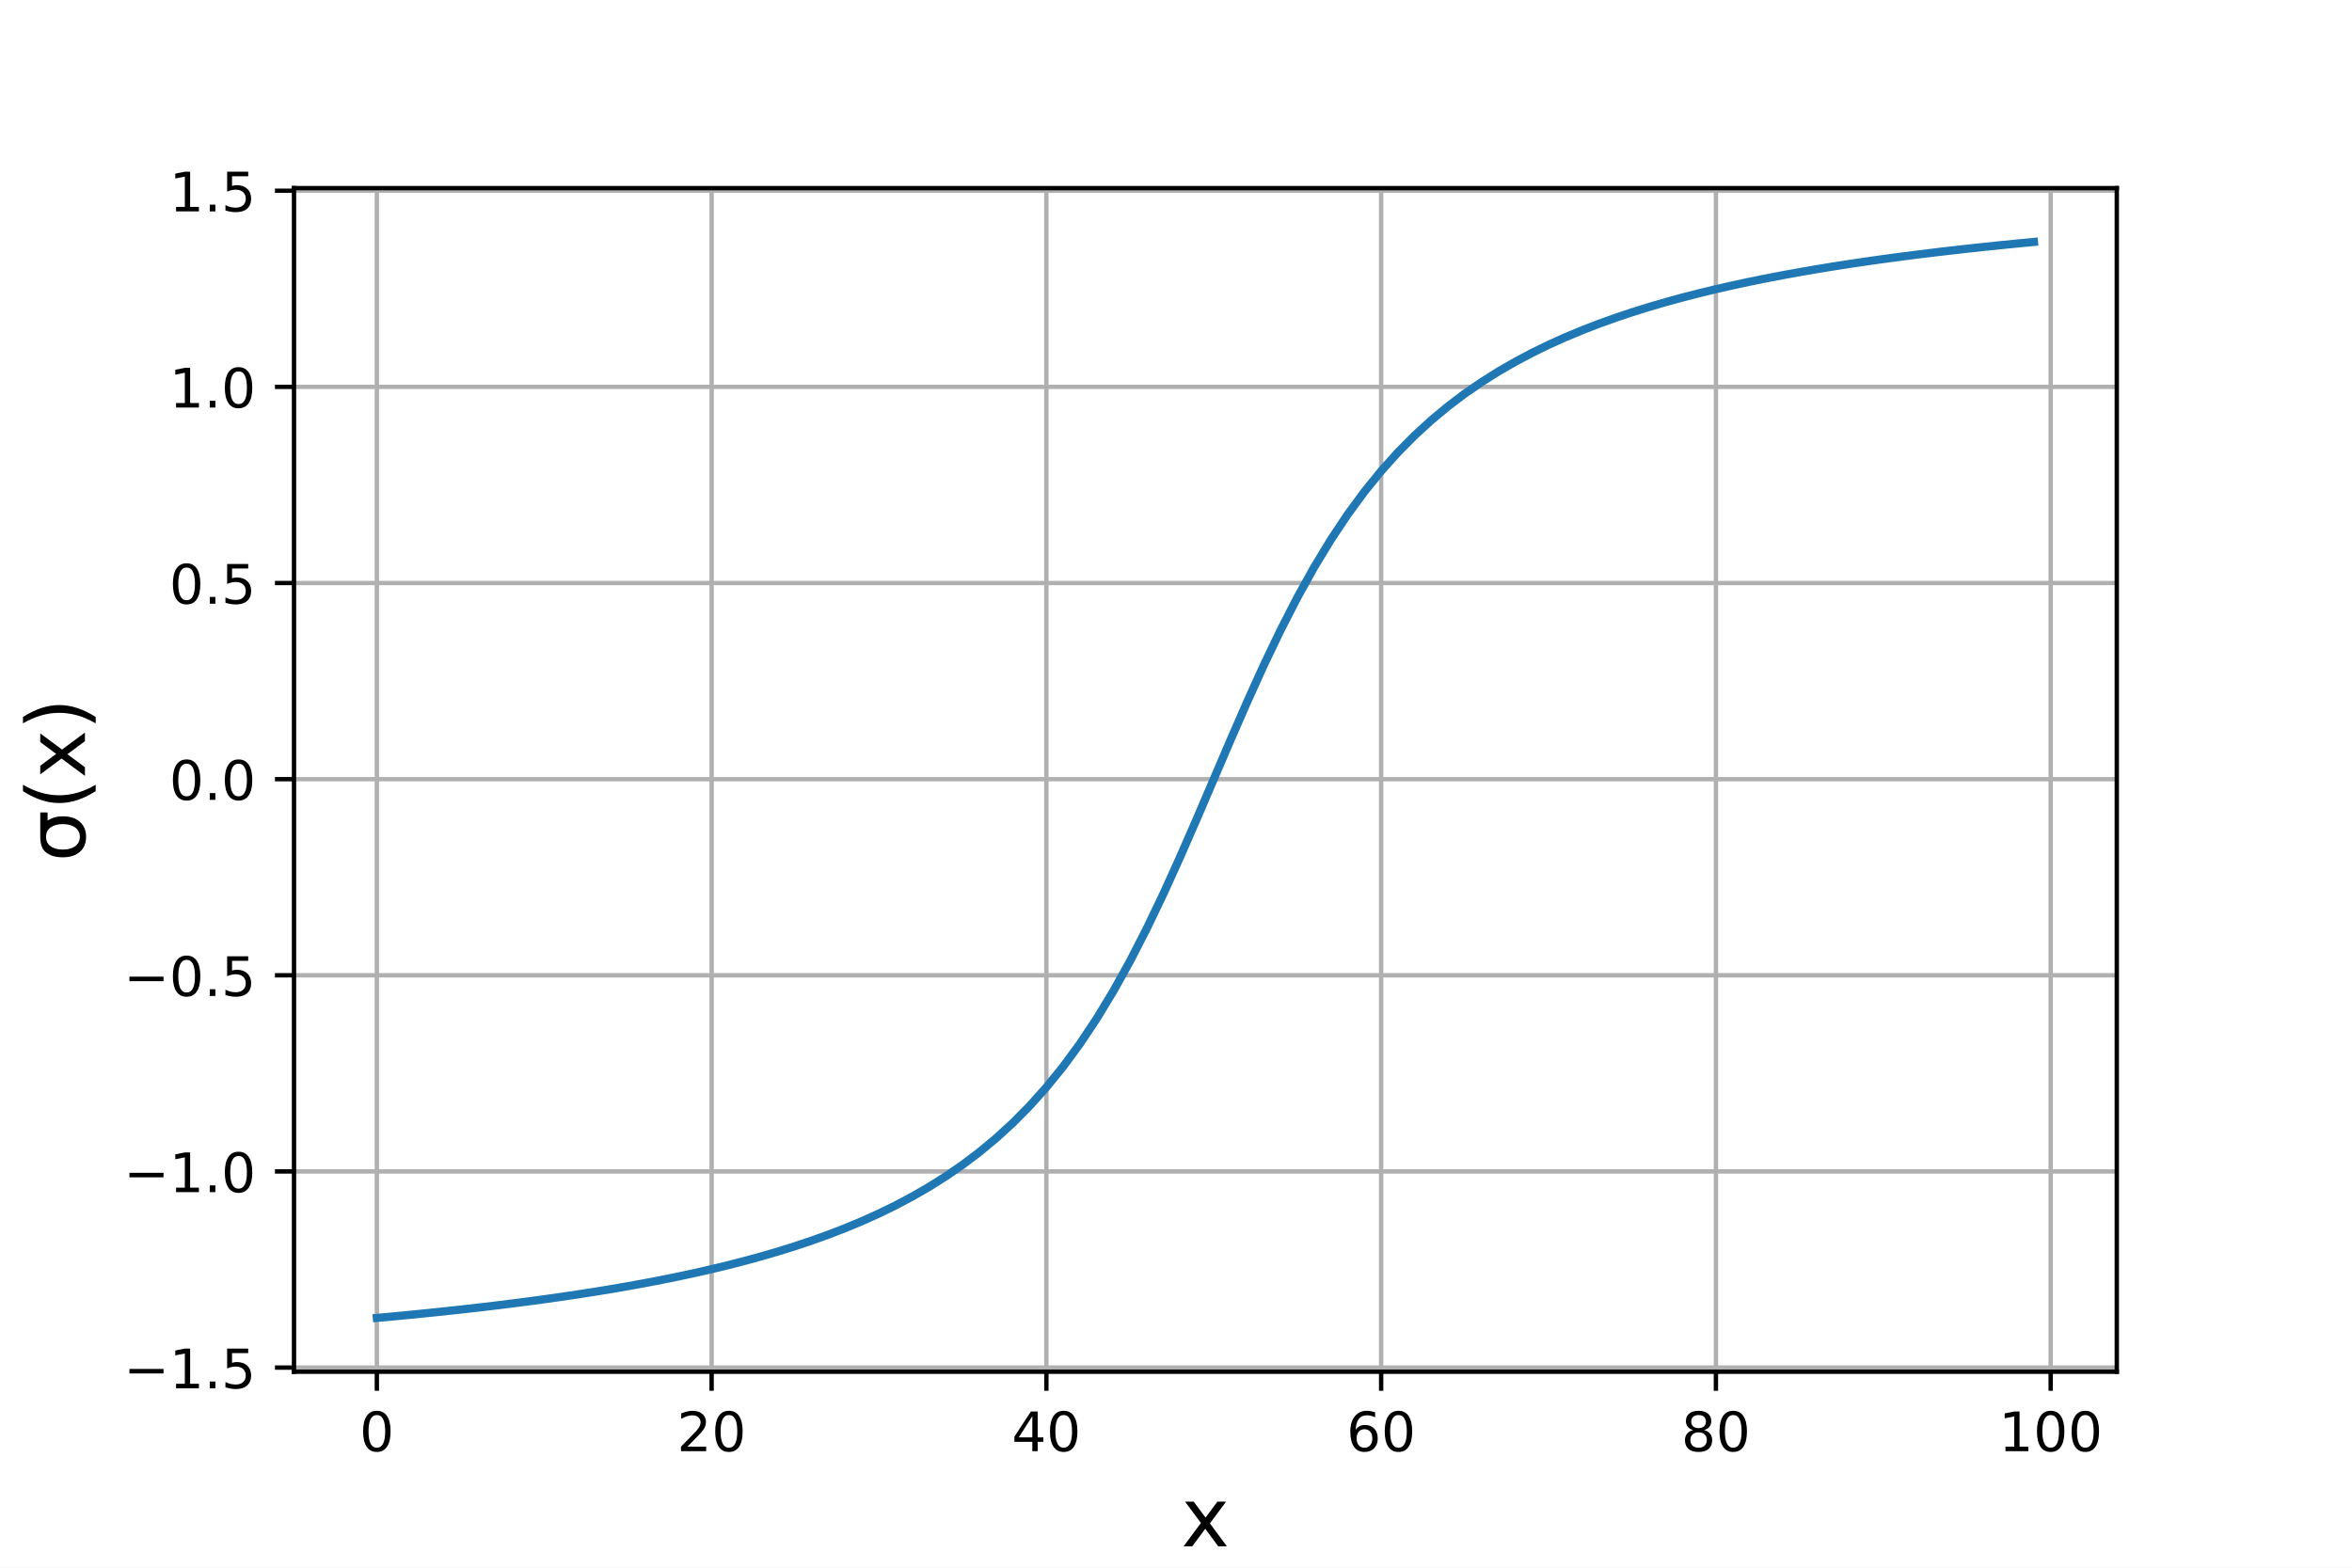
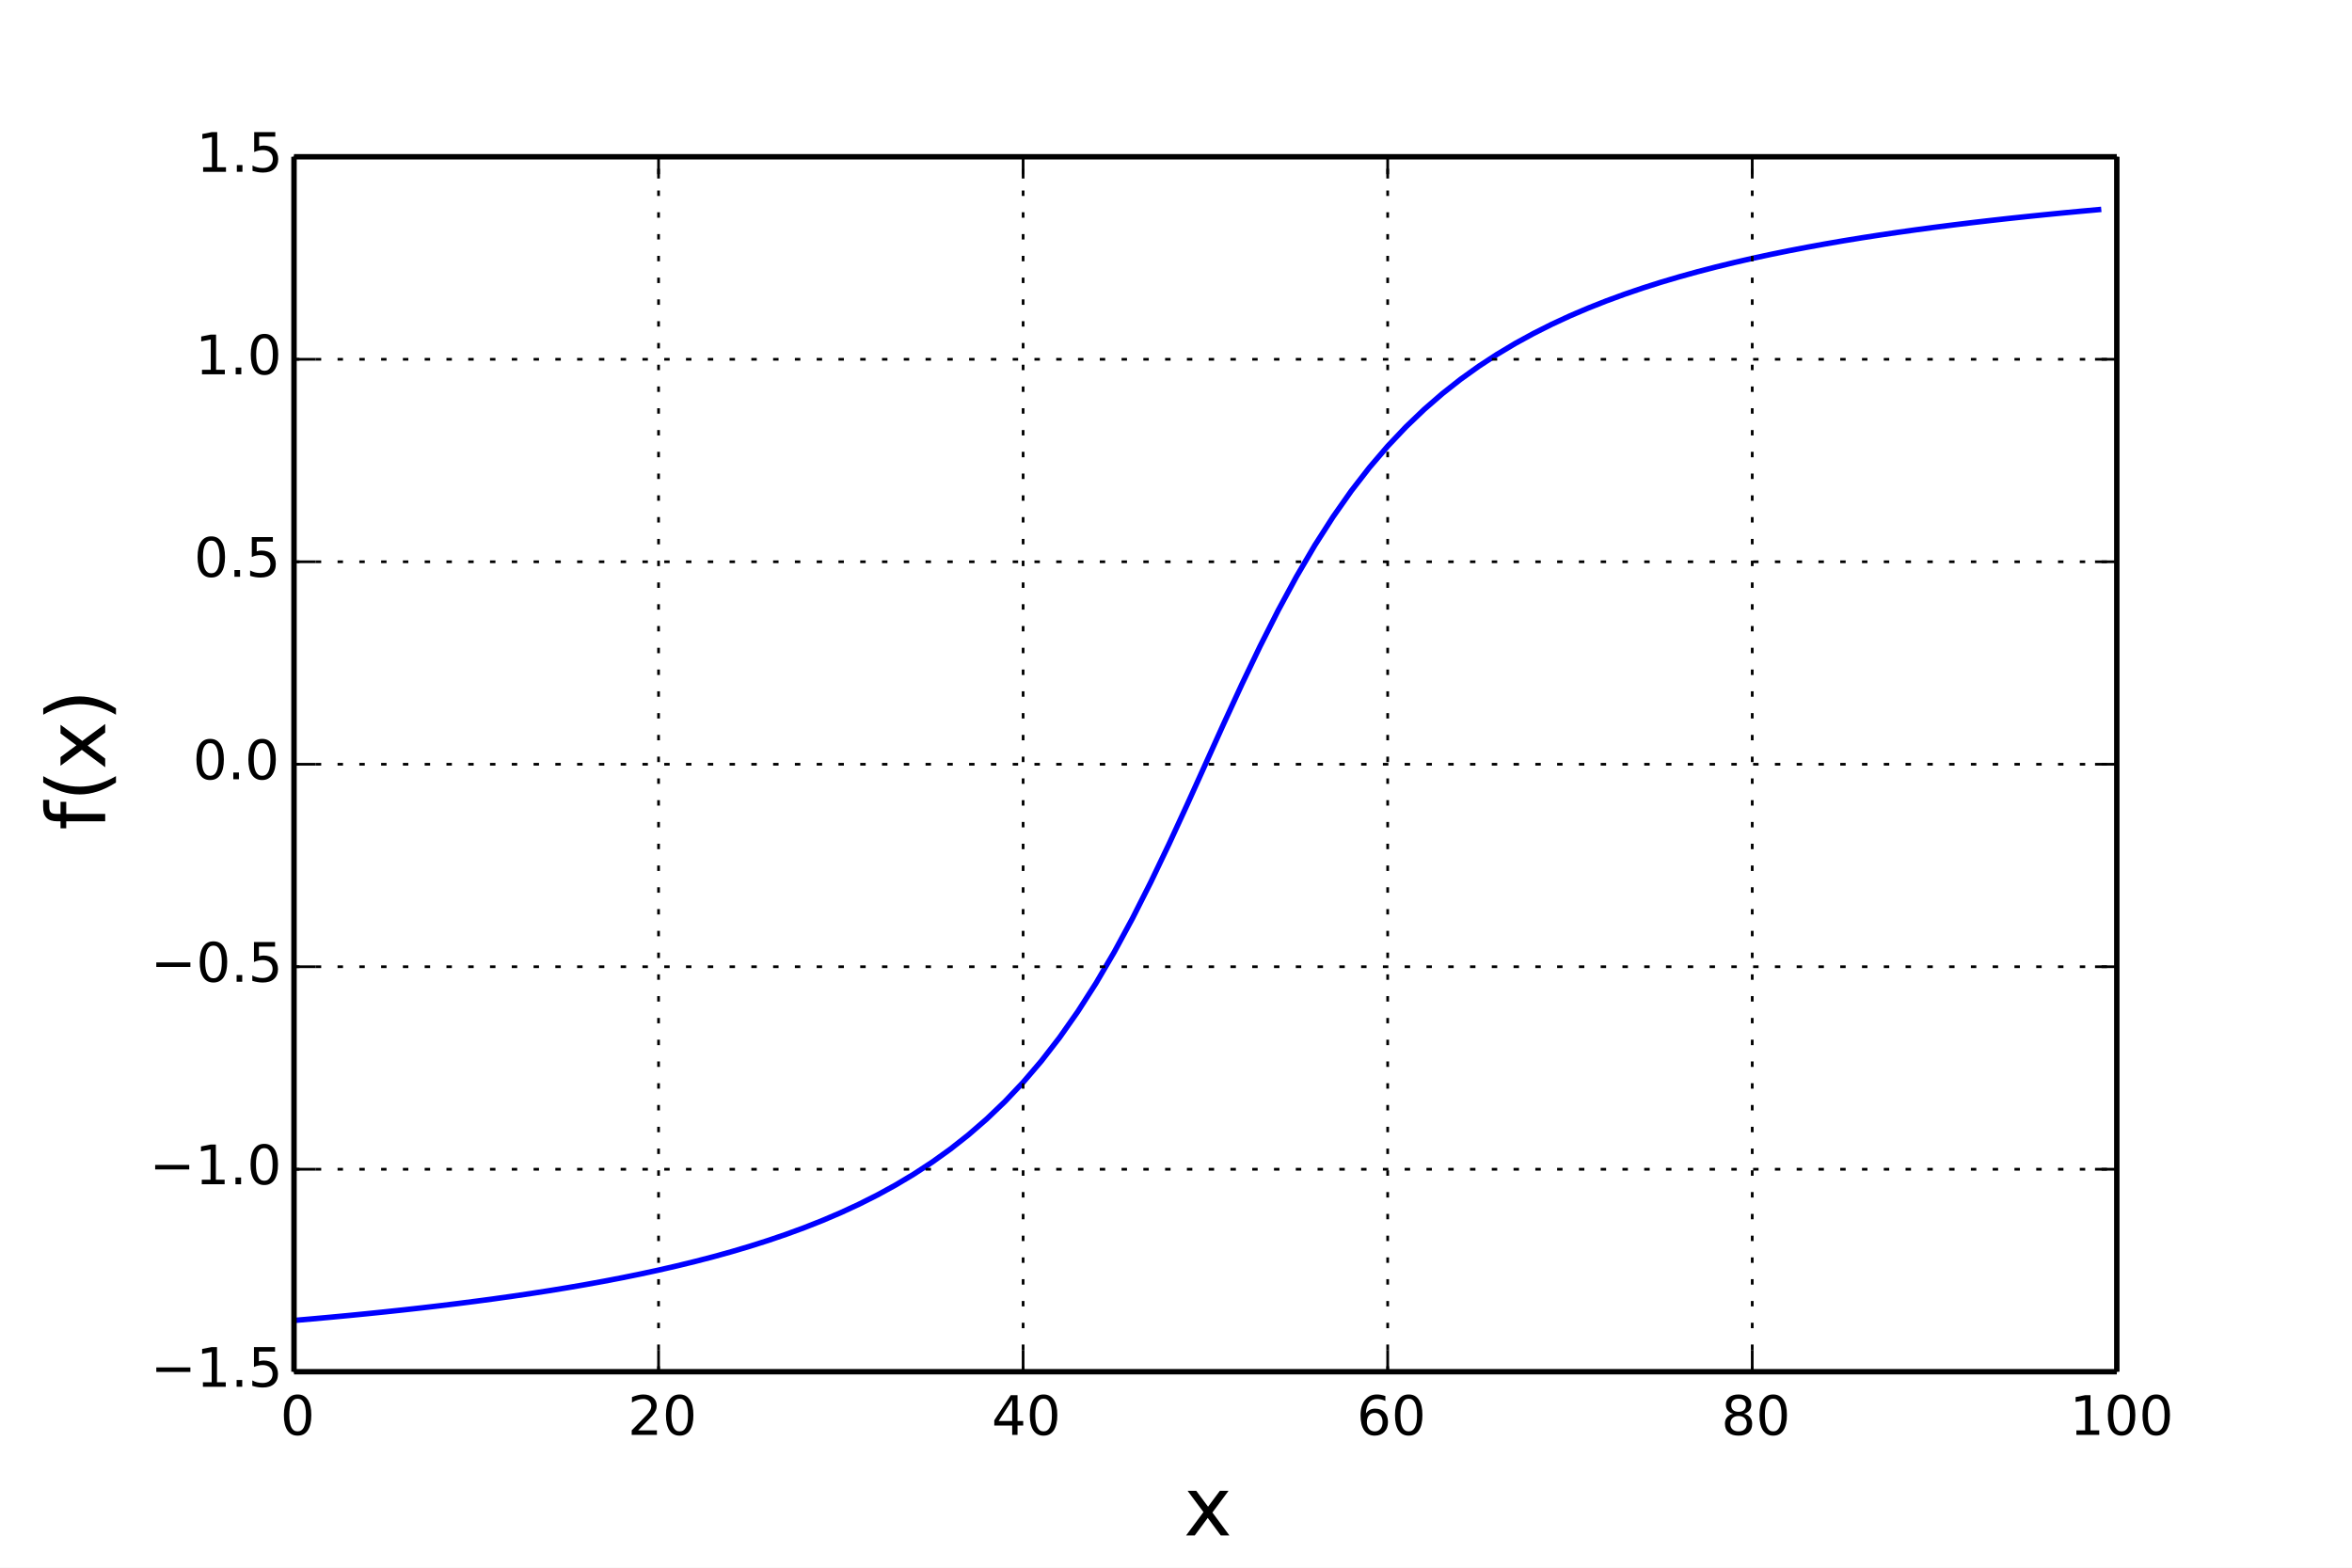
<svg xmlns="http://www.w3.org/2000/svg" xmlns:xlink="http://www.w3.org/1999/xlink" height="288pt" version="1.1" viewBox="0 0 432 288" width="432pt">
  <defs>
    <style type="text/css">
*{stroke-linecap:butt;stroke-linejoin:round;}
  </style>
  </defs>
  <g id="figure_1">
    <g id="patch_1">
-       <path d="M 0 288  L 432 288  L 432 0  L 0 0  z " style="fill:#ffffff;" />
+       <path d=" M0 288 L432 288 L432 0 L0 0 z " style="fill:#ffffff;" />
    </g>
    <g id="axes_1">
      <g id="patch_2">
-         <path d="M 54 252  L 388.8 252  L 388.8 34.56  L 54 34.56  z " style="fill:#ffffff;" />
+         <path d=" M54 252 L388.8 252 L388.8 28.8 L54 28.8 z " style="fill:#ffffff;" />
+       </g>
+       <g id="line2d_1">
+         <path clip-path="url(#p124b8dd147)" d=" M54 242.581 L57.348 242.289 L60.696 241.986 L64.044 241.67 L67.392 241.341 L70.74 240.998 L74.088 240.641 L77.436 240.267 L80.784 239.877 L84.132 239.468 L87.48 239.041 L90.828 238.593 L94.176 238.122 L97.524 237.628 L100.872 237.109 L104.22 236.562 L107.568 235.985 L110.916 235.376 L114.264 234.733 L117.612 234.051 L120.96 233.329 L124.308 232.562 L127.656 231.746 L131.004 230.877 L134.352 229.95 L137.7 228.958 L141.048 227.895 L144.396 226.754 L147.744 225.526 L151.092 224.202 L154.44 222.772 L157.788 221.222 L161.136 219.539 L164.484 217.707 L167.832 215.707 L171.18 213.52 L174.528 211.121 L177.876 208.483 L181.224 205.579 L184.572 202.374 L187.92 198.834 L191.268 194.921 L194.616 190.601 L197.964 185.838 L201.312 180.607 L204.66 174.895 L208.008 168.71 L211.356 162.084 L214.704 155.086 L218.052 147.815 L221.4 140.4 L224.748 132.985 L228.096 125.714 L231.444 118.716 L234.792 112.09 L238.14 105.905 L241.488 100.193 L244.836 94.962 L248.184 90.199 L251.532 85.879 L254.88 81.966 L258.228 78.426 L261.576 75.221 L264.924 72.317 L268.272 69.679 L271.62 67.28 L274.968 65.093 L278.316 63.093 L281.664 61.261 L285.012 59.578 L288.36 58.028 L291.708 56.597 L295.056 55.274 L298.404 54.046 L301.752 52.905 L305.1 51.842 L308.448 50.85 L311.796 49.923 L315.144 49.054 L318.492 48.238 L321.84 47.471 L325.188 46.749 L328.536 46.067 L331.884 45.424 L335.232 44.815 L338.58 44.238 L341.928 43.691 L345.276 43.172 L348.624 42.678 L351.972 42.207 L355.32 41.759 L358.668 41.332 L362.016 40.923 L365.364 40.533 L368.712 40.159 L372.06 39.802 L375.408 39.459 L378.756 39.13 L382.104 38.814 L385.452 38.511" style="fill:none;stroke:#0000ff;stroke-linecap:square;" />
      </g>
      <g id="matplotlib.axis_1">
        <g id="xtick_1">
-           <g id="line2d_1">
-             <path clip-path="url(#p6627bcc92b)" d="M 69.218 252  L 69.218 34.56  " style="fill:none;stroke:#b0b0b0;stroke-linecap:square;stroke-width:0.8;" />
-           </g>
          <g id="line2d_2">
-             <defs>
-               <path d="M 0 0  L 0 3.5  " id="mcdfd4ef6ce" style="stroke:#000000;stroke-width:0.8;" />
-             </defs>
-             <g>
-               <use style="stroke:#000000;stroke-width:0.8;" x="69.218" xlink:href="#mcdfd4ef6ce" y="252" />
+             <path clip-path="url(#p124b8dd147)" d=" M54 252 L54 28.8" style="fill:none;stroke:#000000;stroke-dasharray:1,3;stroke-dashoffset:0.0;stroke-width:0.5;" />
+           </g>
+           <g id="line2d_3">
+             <defs>
+               <path d=" M0 0 L0 -4" id="mc7db9fdffb" style="stroke:#000000;stroke-width:0.5;" />
+             </defs>
+             <g>
+               <use style="stroke:#000000;stroke-width:0.5;" x="54.0" xlink:href="#mc7db9fdffb" y="252.0" />
+             </g>
+           </g>
+           <g id="line2d_4">
+             <defs>
+               <path d=" M0 0 L0 4" id="m5a7d422ac3" style="stroke:#000000;stroke-width:0.5;" />
+             </defs>
+             <g>
+               <use style="stroke:#000000;stroke-width:0.5;" x="54.0" xlink:href="#m5a7d422ac3" y="28.8" />
            </g>
          </g>
          <g id="text_1">
            <defs>
-               <path d="M 31.781 66.406  Q 24.172 66.406 20.328 58.906  Q 16.5 51.422 16.5 36.375  Q 16.5 21.391 20.328 13.891  Q 24.172 6.391 31.781 6.391  Q 39.453 6.391 43.281 13.891  Q 47.125 21.391 47.125 36.375  Q 47.125 51.422 43.281 58.906  Q 39.453 66.406 31.781 66.406  z M 31.781 74.219  Q 44.047 74.219 50.516 64.516  Q 56.984 54.828 56.984 36.375  Q 56.984 17.969 50.516 8.266  Q 44.047 -1.422 31.781 -1.422  Q 19.531 -1.422 13.062 8.266  Q 6.594 17.969 6.594 36.375  Q 6.594 54.828 13.062 64.516  Q 19.531 74.219 31.781 74.219  z " id="DejaVuSans-30" />
-             </defs>
-             <g transform="translate(66.03693 266.5984)scale(0.1 -0.1)">
+               <path d=" M31.781 66.406 Q24.172 66.406 20.328 58.906 Q16.5 51.422 16.5 36.375 Q16.5 21.391 20.328 13.891 Q24.172 6.391 31.781 6.391 Q39.453 6.391 43.281 13.891 Q47.125 21.391 47.125 36.375 Q47.125 51.422 43.281 58.906 Q39.453 66.406 31.781 66.406 M31.781 74.219 Q44.047 74.219 50.516 64.516 Q56.984 54.828 56.984 36.375 Q56.984 17.969 50.516 8.266 Q44.047 -1.422 31.781 -1.422 Q19.531 -1.422 13.062 8.266 Q6.594 17.969 6.594 36.375 Q6.594 54.828 13.062 64.516 Q19.531 74.219 31.781 74.219" id="DejaVuSans-30" />
+             </defs>
+             <g transform="translate(51.48047 263.5984)scale(0.1 -0.1)">
              <use xlink:href="#DejaVuSans-30" />
            </g>
          </g>
        </g>
        <g id="xtick_2">
-           <g id="line2d_3">
-             <path clip-path="url(#p6627bcc92b)" d="M 130.706 252  L 130.706 34.56  " style="fill:none;stroke:#b0b0b0;stroke-linecap:square;stroke-width:0.8;" />
-           </g>
-           <g id="line2d_4">
-             <g>
-               <use style="stroke:#000000;stroke-width:0.8;" x="130.706" xlink:href="#mcdfd4ef6ce" y="252" />
+           <g id="line2d_5">
+             <path clip-path="url(#p124b8dd147)" d=" M120.96 252 L120.96 28.8" style="fill:none;stroke:#000000;stroke-dasharray:1,3;stroke-dashoffset:0.0;stroke-width:0.5;" />
+           </g>
+           <g id="line2d_6">
+             <g>
+               <use style="stroke:#000000;stroke-width:0.5;" x="120.96" xlink:href="#mc7db9fdffb" y="252.0" />
+             </g>
+           </g>
+           <g id="line2d_7">
+             <g>
+               <use style="stroke:#000000;stroke-width:0.5;" x="120.96" xlink:href="#m5a7d422ac3" y="28.8" />
            </g>
          </g>
          <g id="text_2">
            <defs>
-               <path d="M 19.188 8.297  L 53.609 8.297  L 53.609 0  L 7.328 0  L 7.328 8.297  Q 12.938 14.109 22.625 23.891  Q 32.328 33.688 34.812 36.531  Q 39.547 41.844 41.422 45.531  Q 43.312 49.219 43.312 52.781  Q 43.312 58.594 39.234 62.25  Q 35.156 65.922 28.609 65.922  Q 23.969 65.922 18.812 64.312  Q 13.672 62.703 7.812 59.422  L 7.812 69.391  Q 13.766 71.781 18.938 73  Q 24.125 74.219 28.422 74.219  Q 39.75 74.219 46.484 68.547  Q 53.219 62.891 53.219 53.422  Q 53.219 48.922 51.531 44.891  Q 49.859 40.875 45.406 35.406  Q 44.188 33.984 37.641 27.219  Q 31.109 20.453 19.188 8.297  z " id="DejaVuSans-32" />
-             </defs>
-             <g transform="translate(124.3433 266.5984)scale(0.1 -0.1)">
+               <path d=" M19.188 8.297 L53.609 8.297 L53.609 0 L7.328 0 L7.328 8.297 Q12.938 14.109 22.625 23.891 Q32.328 33.688 34.812 36.531 Q39.547 41.844 41.422 45.531 Q43.312 49.219 43.312 52.781 Q43.312 58.594 39.234 62.25 Q35.156 65.922 28.609 65.922 Q23.969 65.922 18.812 64.312 Q13.672 62.703 7.812 59.422 L7.812 69.391 Q13.766 71.781 18.938 73 Q24.125 74.219 28.422 74.219 Q39.75 74.219 46.484 68.547 Q53.219 62.891 53.219 53.422 Q53.219 48.922 51.531 44.891 Q49.859 40.875 45.406 35.406 Q44.188 33.984 37.641 27.219 Q31.109 20.453 19.188 8.297" id="DejaVuSans-32" />
+             </defs>
+             <g transform="translate(115.2959 263.5984)scale(0.1 -0.1)">
              <use xlink:href="#DejaVuSans-32" />
              <use x="63.623" xlink:href="#DejaVuSans-30" />
            </g>
          </g>
        </g>
        <g id="xtick_3">
-           <g id="line2d_5">
-             <path clip-path="url(#p6627bcc92b)" d="M 192.193 252  L 192.193 34.56  " style="fill:none;stroke:#b0b0b0;stroke-linecap:square;stroke-width:0.8;" />
-           </g>
-           <g id="line2d_6">
-             <g>
-               <use style="stroke:#000000;stroke-width:0.8;" x="192.193" xlink:href="#mcdfd4ef6ce" y="252" />
+           <g id="line2d_8">
+             <path clip-path="url(#p124b8dd147)" d=" M187.92 252 L187.92 28.8" style="fill:none;stroke:#000000;stroke-dasharray:1,3;stroke-dashoffset:0.0;stroke-width:0.5;" />
+           </g>
+           <g id="line2d_9">
+             <g>
+               <use style="stroke:#000000;stroke-width:0.5;" x="187.92" xlink:href="#mc7db9fdffb" y="252.0" />
+             </g>
+           </g>
+           <g id="line2d_10">
+             <g>
+               <use style="stroke:#000000;stroke-width:0.5;" x="187.92" xlink:href="#m5a7d422ac3" y="28.8" />
            </g>
          </g>
          <g id="text_3">
            <defs>
-               <path d="M 37.797 64.312  L 12.891 25.391  L 37.797 25.391  z M 35.203 72.906  L 47.609 72.906  L 47.609 25.391  L 58.016 25.391  L 58.016 17.188  L 47.609 17.188  L 47.609 0  L 37.797 0  L 37.797 17.188  L 4.891 17.188  L 4.891 26.703  z " id="DejaVuSans-34" />
-             </defs>
-             <g transform="translate(185.8309 266.5984)scale(0.1 -0.1)">
+               <path d=" M37.797 64.312 L12.891 25.391 L37.797 25.391 z  M35.203 72.906 L47.609 72.906 L47.609 25.391 L58.016 25.391 L58.016 17.188 L47.609 17.188 L47.609 0 L37.797 0 L37.797 17.188 L4.891 17.188 L4.891 26.703 z " id="DejaVuSans-34" />
+             </defs>
+             <g transform="translate(182.1341 263.5984)scale(0.1 -0.1)">
              <use xlink:href="#DejaVuSans-34" />
              <use x="63.623" xlink:href="#DejaVuSans-30" />
            </g>
          </g>
        </g>
        <g id="xtick_4">
-           <g id="line2d_7">
-             <path clip-path="url(#p6627bcc92b)" d="M 253.681 252  L 253.681 34.56  " style="fill:none;stroke:#b0b0b0;stroke-linecap:square;stroke-width:0.8;" />
-           </g>
-           <g id="line2d_8">
-             <g>
-               <use style="stroke:#000000;stroke-width:0.8;" x="253.681" xlink:href="#mcdfd4ef6ce" y="252" />
+           <g id="line2d_11">
+             <path clip-path="url(#p124b8dd147)" d=" M254.88 252 L254.88 28.8" style="fill:none;stroke:#000000;stroke-dasharray:1,3;stroke-dashoffset:0.0;stroke-width:0.5;" />
+           </g>
+           <g id="line2d_12">
+             <g>
+               <use style="stroke:#000000;stroke-width:0.5;" x="254.88" xlink:href="#mc7db9fdffb" y="252.0" />
+             </g>
+           </g>
+           <g id="line2d_13">
+             <g>
+               <use style="stroke:#000000;stroke-width:0.5;" x="254.88" xlink:href="#m5a7d422ac3" y="28.8" />
            </g>
          </g>
          <g id="text_4">
            <defs>
-               <path d="M 33.016 40.375  Q 26.375 40.375 22.484 35.828  Q 18.609 31.297 18.609 23.391  Q 18.609 15.531 22.484 10.953  Q 26.375 6.391 33.016 6.391  Q 39.656 6.391 43.531 10.953  Q 47.406 15.531 47.406 23.391  Q 47.406 31.297 43.531 35.828  Q 39.656 40.375 33.016 40.375  z M 52.594 71.297  L 52.594 62.312  Q 48.875 64.062 45.094 64.984  Q 41.312 65.922 37.594 65.922  Q 27.828 65.922 22.672 59.328  Q 17.531 52.734 16.797 39.406  Q 19.672 43.656 24.016 45.922  Q 28.375 48.188 33.594 48.188  Q 44.578 48.188 50.953 41.516  Q 57.328 34.859 57.328 23.391  Q 57.328 12.156 50.688 5.359  Q 44.047 -1.422 33.016 -1.422  Q 20.359 -1.422 13.672 8.266  Q 6.984 17.969 6.984 36.375  Q 6.984 53.656 15.188 63.938  Q 23.391 74.219 37.203 74.219  Q 40.922 74.219 44.703 73.484  Q 48.484 72.75 52.594 71.297  z " id="DejaVuSans-36" />
-             </defs>
-             <g transform="translate(247.3185 266.5984)scale(0.1 -0.1)">
+               <path d=" M33.016 40.375 Q26.375 40.375 22.484 35.828 Q18.609 31.297 18.609 23.391 Q18.609 15.531 22.484 10.953 Q26.375 6.391 33.016 6.391 Q39.656 6.391 43.531 10.953 Q47.406 15.531 47.406 23.391 Q47.406 31.297 43.531 35.828 Q39.656 40.375 33.016 40.375 M52.594 71.297 L52.594 62.312 Q48.875 64.062 45.094 64.984 Q41.312 65.922 37.594 65.922 Q27.828 65.922 22.672 59.328 Q17.531 52.734 16.797 39.406 Q19.672 43.656 24.016 45.922 Q28.375 48.188 33.594 48.188 Q44.578 48.188 50.953 41.516 Q57.328 34.859 57.328 23.391 Q57.328 12.156 50.688 5.359 Q44.047 -1.422 33.016 -1.422 Q20.359 -1.422 13.672 8.266 Q6.984 17.969 6.984 36.375 Q6.984 53.656 15.188 63.938 Q23.391 74.219 37.203 74.219 Q40.922 74.219 44.703 73.484 Q48.484 72.75 52.594 71.297" id="DejaVuSans-36" />
+             </defs>
+             <g transform="translate(249.1987 263.5984)scale(0.1 -0.1)">
              <use xlink:href="#DejaVuSans-36" />
              <use x="63.623" xlink:href="#DejaVuSans-30" />
            </g>
          </g>
        </g>
        <g id="xtick_5">
-           <g id="line2d_9">
-             <path clip-path="url(#p6627bcc92b)" d="M 315.169 252  L 315.169 34.56  " style="fill:none;stroke:#b0b0b0;stroke-linecap:square;stroke-width:0.8;" />
-           </g>
-           <g id="line2d_10">
-             <g>
-               <use style="stroke:#000000;stroke-width:0.8;" x="315.169" xlink:href="#mcdfd4ef6ce" y="252" />
+           <g id="line2d_14">
+             <path clip-path="url(#p124b8dd147)" d=" M321.84 252 L321.84 28.8" style="fill:none;stroke:#000000;stroke-dasharray:1,3;stroke-dashoffset:0.0;stroke-width:0.5;" />
+           </g>
+           <g id="line2d_15">
+             <g>
+               <use style="stroke:#000000;stroke-width:0.5;" x="321.84" xlink:href="#mc7db9fdffb" y="252.0" />
+             </g>
+           </g>
+           <g id="line2d_16">
+             <g>
+               <use style="stroke:#000000;stroke-width:0.5;" x="321.84" xlink:href="#m5a7d422ac3" y="28.8" />
            </g>
          </g>
          <g id="text_5">
            <defs>
-               <path d="M 31.781 34.625  Q 24.75 34.625 20.719 30.859  Q 16.703 27.094 16.703 20.516  Q 16.703 13.922 20.719 10.156  Q 24.75 6.391 31.781 6.391  Q 38.812 6.391 42.859 10.172  Q 46.922 13.969 46.922 20.516  Q 46.922 27.094 42.891 30.859  Q 38.875 34.625 31.781 34.625  z M 21.922 38.812  Q 15.578 40.375 12.031 44.719  Q 8.5 49.078 8.5 55.328  Q 8.5 64.062 14.719 69.141  Q 20.953 74.219 31.781 74.219  Q 42.672 74.219 48.875 69.141  Q 55.078 64.062 55.078 55.328  Q 55.078 49.078 51.531 44.719  Q 48 40.375 41.703 38.812  Q 48.828 37.156 52.797 32.312  Q 56.781 27.484 56.781 20.516  Q 56.781 9.906 50.312 4.234  Q 43.844 -1.422 31.781 -1.422  Q 19.734 -1.422 13.25 4.234  Q 6.781 9.906 6.781 20.516  Q 6.781 27.484 10.781 32.312  Q 14.797 37.156 21.922 38.812  z M 18.312 54.391  Q 18.312 48.734 21.844 45.562  Q 25.391 42.391 31.781 42.391  Q 38.141 42.391 41.719 45.562  Q 45.312 48.734 45.312 54.391  Q 45.312 60.062 41.719 63.234  Q 38.141 66.406 31.781 66.406  Q 25.391 66.406 21.844 63.234  Q 18.312 60.062 18.312 54.391  z " id="DejaVuSans-38" />
-             </defs>
-             <g transform="translate(308.8061 266.5984)scale(0.1 -0.1)">
+               <path d=" M31.781 34.625 Q24.75 34.625 20.719 30.859 Q16.703 27.094 16.703 20.516 Q16.703 13.922 20.719 10.156 Q24.75 6.391 31.781 6.391 Q38.812 6.391 42.859 10.172 Q46.922 13.969 46.922 20.516 Q46.922 27.094 42.891 30.859 Q38.875 34.625 31.781 34.625 M21.922 38.812 Q15.578 40.375 12.031 44.719 Q8.5 49.078 8.5 55.328 Q8.5 64.062 14.719 69.141 Q20.953 74.219 31.781 74.219 Q42.672 74.219 48.875 69.141 Q55.078 64.062 55.078 55.328 Q55.078 49.078 51.531 44.719 Q48 40.375 41.703 38.812 Q48.828 37.156 52.797 32.312 Q56.781 27.484 56.781 20.516 Q56.781 9.906 50.312 4.234 Q43.844 -1.422 31.781 -1.422 Q19.734 -1.422 13.25 4.234 Q6.781 9.906 6.781 20.516 Q6.781 27.484 10.781 32.312 Q14.797 37.156 21.922 38.812 M18.312 54.391 Q18.312 48.734 21.844 45.562 Q25.391 42.391 31.781 42.391 Q38.141 42.391 41.719 45.562 Q45.312 48.734 45.312 54.391 Q45.312 60.062 41.719 63.234 Q38.141 66.406 31.781 66.406 Q25.391 66.406 21.844 63.234 Q18.312 60.062 18.312 54.391" id="DejaVuSans-38" />
+             </defs>
+             <g transform="translate(316.1486 263.5984)scale(0.1 -0.1)">
              <use xlink:href="#DejaVuSans-38" />
              <use x="63.623" xlink:href="#DejaVuSans-30" />
            </g>
          </g>
        </g>
        <g id="xtick_6">
-           <g id="line2d_11">
-             <path clip-path="url(#p6627bcc92b)" d="M 376.656 252  L 376.656 34.56  " style="fill:none;stroke:#b0b0b0;stroke-linecap:square;stroke-width:0.8;" />
-           </g>
-           <g id="line2d_12">
-             <g>
-               <use style="stroke:#000000;stroke-width:0.8;" x="376.656" xlink:href="#mcdfd4ef6ce" y="252" />
+           <g id="line2d_17">
+             <path clip-path="url(#p124b8dd147)" d=" M388.8 252 L388.8 28.8" style="fill:none;stroke:#000000;stroke-dasharray:1,3;stroke-dashoffset:0.0;stroke-width:0.5;" />
+           </g>
+           <g id="line2d_18">
+             <g>
+               <use style="stroke:#000000;stroke-width:0.5;" x="388.8" xlink:href="#mc7db9fdffb" y="252.0" />
+             </g>
+           </g>
+           <g id="line2d_19">
+             <g>
+               <use style="stroke:#000000;stroke-width:0.5;" x="388.8" xlink:href="#m5a7d422ac3" y="28.8" />
            </g>
          </g>
          <g id="text_6">
            <defs>
-               <path d="M 12.406 8.297  L 28.516 8.297  L 28.516 63.922  L 10.984 60.406  L 10.984 69.391  L 28.422 72.906  L 38.281 72.906  L 38.281 8.297  L 54.391 8.297  L 54.391 0  L 12.406 0  z " id="DejaVuSans-31" />
-             </defs>
-             <g transform="translate(367.1124 266.5984)scale(0.1 -0.1)">
+               <path d=" M12.406 8.297 L28.516 8.297 L28.516 63.922 L10.984 60.406 L10.984 69.391 L28.422 72.906 L38.281 72.906 L38.281 8.297 L54.391 8.297 L54.391 0 L12.406 0 z " id="DejaVuSans-31" />
+             </defs>
+             <g transform="translate(380.1375 263.5984)scale(0.1 -0.1)">
              <use xlink:href="#DejaVuSans-31" />
              <use x="63.623" xlink:href="#DejaVuSans-30" />
              <use x="127.246" xlink:href="#DejaVuSans-30" />
            </g>
          </g>
        </g>
        <g id="text_7">
          <defs>
-             <path d="M 54.891 54.688  L 35.109 28.078  L 55.906 0  L 45.312 0  L 29.391 21.484  L 13.484 0  L 2.875 0  L 24.125 28.609  L 4.688 54.688  L 15.281 54.688  L 29.781 35.203  L 44.281 54.688  z " id="DejaVuSans-78" />
+             <path d=" M54.891 54.688 L35.109 28.078 L55.906 0 L45.312 0 L29.391 21.484 L13.484 0 L2.875 0 L24.125 28.609 L4.688 54.688 L15.281 54.688 L29.781 35.203 L44.281 54.688 z " id="DejaVuSans-78" />
          </defs>
-           <g transform="translate(216.9609 284.0758)scale(0.15 -0.15)">
+           <g transform="translate(217.4227 282.0758)scale(0.15 -0.15)">
            <use xlink:href="#DejaVuSans-78" />
          </g>
        </g>
      </g>
      <g id="matplotlib.axis_2">
        <g id="ytick_1">
-           <g id="line2d_13">
-             <path clip-path="url(#p6627bcc92b)" d="M 54 251.24  L 388.8 251.24  " style="fill:none;stroke:#b0b0b0;stroke-linecap:square;stroke-width:0.8;" />
-           </g>
-           <g id="line2d_14">
-             <defs>
-               <path d="M 0 0  L -3.5 0  " id="mcca9a40f53" style="stroke:#000000;stroke-width:0.8;" />
-             </defs>
-             <g>
-               <use style="stroke:#000000;stroke-width:0.8;" x="54" xlink:href="#mcca9a40f53" y="251.24" />
+           <g id="line2d_20">
+             <path clip-path="url(#p124b8dd147)" d=" M54 252 L388.8 252" style="fill:none;stroke:#000000;stroke-dasharray:1,3;stroke-dashoffset:0.0;stroke-width:0.5;" />
+           </g>
+           <g id="line2d_21">
+             <defs>
+               <path d=" M0 0 L4 0" id="md7965d1ba0" style="stroke:#000000;stroke-width:0.5;" />
+             </defs>
+             <g>
+               <use style="stroke:#000000;stroke-width:0.5;" x="54.0" xlink:href="#md7965d1ba0" y="252.0" />
+             </g>
+           </g>
+           <g id="line2d_22">
+             <defs>
+               <path d=" M0 0 L-4 0" id="md9a1c1a7cd" style="stroke:#000000;stroke-width:0.5;" />
+             </defs>
+             <g>
+               <use style="stroke:#000000;stroke-width:0.5;" x="388.8" xlink:href="#md9a1c1a7cd" y="252.0" />
            </g>
          </g>
          <g id="text_8">
            <defs>
-               <path d="M 10.594 35.5  L 73.188 35.5  L 73.188 27.203  L 10.594 27.203  z " id="DejaVuSans-2212" />
-               <path d="M 10.688 12.406  L 21 12.406  L 21 0  L 10.688 0  z " id="DejaVuSans-2e" />
-               <path d="M 10.797 72.906  L 49.516 72.906  L 49.516 64.594  L 19.828 64.594  L 19.828 46.734  Q 21.969 47.469 24.109 47.828  Q 26.266 48.188 28.422 48.188  Q 40.625 48.188 47.75 41.5  Q 54.891 34.812 54.891 23.391  Q 54.891 11.625 47.562 5.094  Q 40.234 -1.422 26.906 -1.422  Q 22.312 -1.422 17.547 -0.641  Q 12.797 0.141 7.719 1.703  L 7.719 11.625  Q 12.109 9.234 16.797 8.062  Q 21.484 6.891 26.703 6.891  Q 35.156 6.891 40.078 11.328  Q 45.016 15.766 45.016 23.391  Q 45.016 31 40.078 35.438  Q 35.156 39.891 26.703 39.891  Q 22.75 39.891 18.812 39.016  Q 14.891 38.141 10.797 36.281  z " id="DejaVuSans-35" />
-             </defs>
-             <g transform="translate(22.71719 255.0393)scale(0.1 -0.1)">
+               <path d=" M10.797 72.906 L49.516 72.906 L49.516 64.594 L19.828 64.594 L19.828 46.734 Q21.969 47.469 24.109 47.828 Q26.266 48.188 28.422 48.188 Q40.625 48.188 47.75 41.5 Q54.891 34.812 54.891 23.391 Q54.891 11.625 47.562 5.094 Q40.234 -1.422 26.906 -1.422 Q22.312 -1.422 17.547 -0.641 Q12.797 0.141 7.719 1.703 L7.719 11.625 Q12.109 9.234 16.797 8.062 Q21.484 6.891 26.703 6.891 Q35.156 6.891 40.078 11.328 Q45.016 15.766 45.016 23.391 Q45.016 31 40.078 35.438 Q35.156 39.891 26.703 39.891 Q22.75 39.891 18.812 39.016 Q14.891 38.141 10.797 36.281 z " id="DejaVuSans-35" />
+               <path d=" M10.688 12.406 L21 12.406 L21 0 L10.688 0 z " id="DejaVuSans-2e" />
+               <path d=" M10.594 35.5 L73.188 35.5 L73.188 27.203 L10.594 27.203 z " id="DejaVuSans-2212" />
+             </defs>
+             <g transform="translate(27.65 254.7594)scale(0.1 -0.1)">
              <use xlink:href="#DejaVuSans-2212" />
              <use x="83.789" xlink:href="#DejaVuSans-31" />
              <use x="147.412" xlink:href="#DejaVuSans-2e" />
              <use x="179.199" xlink:href="#DejaVuSans-35" />
            </g>
          </g>
        </g>
        <g id="ytick_2">
-           <g id="line2d_15">
-             <path clip-path="url(#p6627bcc92b)" d="M 54 215.206  L 388.8 215.206  " style="fill:none;stroke:#b0b0b0;stroke-linecap:square;stroke-width:0.8;" />
-           </g>
-           <g id="line2d_16">
-             <g>
-               <use style="stroke:#000000;stroke-width:0.8;" x="54" xlink:href="#mcca9a40f53" y="215.206" />
+           <g id="line2d_23">
+             <path clip-path="url(#p124b8dd147)" d=" M54 214.8 L388.8 214.8" style="fill:none;stroke:#000000;stroke-dasharray:1,3;stroke-dashoffset:0.0;stroke-width:0.5;" />
+           </g>
+           <g id="line2d_24">
+             <g>
+               <use style="stroke:#000000;stroke-width:0.5;" x="54.0" xlink:href="#md7965d1ba0" y="214.8" />
+             </g>
+           </g>
+           <g id="line2d_25">
+             <g>
+               <use style="stroke:#000000;stroke-width:0.5;" x="388.8" xlink:href="#md9a1c1a7cd" y="214.8" />
            </g>
          </g>
          <g id="text_9">
-             <g transform="translate(22.71719 219.0055)scale(0.1 -0.1)">
+             <g transform="translate(27.44063 217.5594)scale(0.1 -0.1)">
              <use xlink:href="#DejaVuSans-2212" />
              <use x="83.789" xlink:href="#DejaVuSans-31" />
              <use x="147.412" xlink:href="#DejaVuSans-2e" />
              <use x="179.199" xlink:href="#DejaVuSans-30" />
            </g>
          </g>
        </g>
        <g id="ytick_3">
-           <g id="line2d_17">
-             <path clip-path="url(#p6627bcc92b)" d="M 54 179.172  L 388.8 179.172  " style="fill:none;stroke:#b0b0b0;stroke-linecap:square;stroke-width:0.8;" />
-           </g>
-           <g id="line2d_18">
-             <g>
-               <use style="stroke:#000000;stroke-width:0.8;" x="54" xlink:href="#mcca9a40f53" y="179.172" />
+           <g id="line2d_26">
+             <path clip-path="url(#p124b8dd147)" d=" M54 177.6 L388.8 177.6" style="fill:none;stroke:#000000;stroke-dasharray:1,3;stroke-dashoffset:0.0;stroke-width:0.5;" />
+           </g>
+           <g id="line2d_27">
+             <g>
+               <use style="stroke:#000000;stroke-width:0.5;" x="54.0" xlink:href="#md7965d1ba0" y="177.6" />
+             </g>
+           </g>
+           <g id="line2d_28">
+             <g>
+               <use style="stroke:#000000;stroke-width:0.5;" x="388.8" xlink:href="#md9a1c1a7cd" y="177.6" />
            </g>
          </g>
          <g id="text_10">
-             <g transform="translate(22.71719 182.9717)scale(0.1 -0.1)">
+             <g transform="translate(27.65 180.3594)scale(0.1 -0.1)">
              <use xlink:href="#DejaVuSans-2212" />
              <use x="83.789" xlink:href="#DejaVuSans-30" />
              <use x="147.412" xlink:href="#DejaVuSans-2e" />
              <use x="179.199" xlink:href="#DejaVuSans-35" />
            </g>
          </g>
        </g>
        <g id="ytick_4">
-           <g id="line2d_19">
-             <path clip-path="url(#p6627bcc92b)" d="M 54 143.139  L 388.8 143.139  " style="fill:none;stroke:#b0b0b0;stroke-linecap:square;stroke-width:0.8;" />
-           </g>
-           <g id="line2d_20">
-             <g>
-               <use style="stroke:#000000;stroke-width:0.8;" x="54" xlink:href="#mcca9a40f53" y="143.139" />
+           <g id="line2d_29">
+             <path clip-path="url(#p124b8dd147)" d=" M54 140.4 L388.8 140.4" style="fill:none;stroke:#000000;stroke-dasharray:1,3;stroke-dashoffset:0.0;stroke-width:0.5;" />
+           </g>
+           <g id="line2d_30">
+             <g>
+               <use style="stroke:#000000;stroke-width:0.5;" x="54.0" xlink:href="#md7965d1ba0" y="140.4" />
+             </g>
+           </g>
+           <g id="line2d_31">
+             <g>
+               <use style="stroke:#000000;stroke-width:0.5;" x="388.8" xlink:href="#md9a1c1a7cd" y="140.4" />
            </g>
          </g>
          <g id="text_11">
-             <g transform="translate(31.09688 146.9379)scale(0.1 -0.1)">
+             <g transform="translate(35.42031 143.1594)scale(0.1 -0.1)">
              <use xlink:href="#DejaVuSans-30" />
              <use x="63.623" xlink:href="#DejaVuSans-2e" />
              <use x="95.41" xlink:href="#DejaVuSans-30" />
            </g>
          </g>
        </g>
        <g id="ytick_5">
-           <g id="line2d_21">
-             <path clip-path="url(#p6627bcc92b)" d="M 54 107.105  L 388.8 107.105  " style="fill:none;stroke:#b0b0b0;stroke-linecap:square;stroke-width:0.8;" />
-           </g>
-           <g id="line2d_22">
-             <g>
-               <use style="stroke:#000000;stroke-width:0.8;" x="54" xlink:href="#mcca9a40f53" y="107.105" />
+           <g id="line2d_32">
+             <path clip-path="url(#p124b8dd147)" d=" M54 103.2 L388.8 103.2" style="fill:none;stroke:#000000;stroke-dasharray:1,3;stroke-dashoffset:0.0;stroke-width:0.5;" />
+           </g>
+           <g id="line2d_33">
+             <g>
+               <use style="stroke:#000000;stroke-width:0.5;" x="54.0" xlink:href="#md7965d1ba0" y="103.2" />
+             </g>
+           </g>
+           <g id="line2d_34">
+             <g>
+               <use style="stroke:#000000;stroke-width:0.5;" x="388.8" xlink:href="#md9a1c1a7cd" y="103.2" />
            </g>
          </g>
          <g id="text_12">
-             <g transform="translate(31.09688 110.9041)scale(0.1 -0.1)">
+             <g transform="translate(35.62969 105.9594)scale(0.1 -0.1)">
              <use xlink:href="#DejaVuSans-30" />
              <use x="63.623" xlink:href="#DejaVuSans-2e" />
              <use x="95.41" xlink:href="#DejaVuSans-35" />
            </g>
          </g>
        </g>
        <g id="ytick_6">
-           <g id="line2d_23">
-             <path clip-path="url(#p6627bcc92b)" d="M 54 71.071  L 388.8 71.071  " style="fill:none;stroke:#b0b0b0;stroke-linecap:square;stroke-width:0.8;" />
-           </g>
-           <g id="line2d_24">
-             <g>
-               <use style="stroke:#000000;stroke-width:0.8;" x="54" xlink:href="#mcca9a40f53" y="71.071" />
+           <g id="line2d_35">
+             <path clip-path="url(#p124b8dd147)" d=" M54 66 L388.8 66" style="fill:none;stroke:#000000;stroke-dasharray:1,3;stroke-dashoffset:0.0;stroke-width:0.5;" />
+           </g>
+           <g id="line2d_36">
+             <g>
+               <use style="stroke:#000000;stroke-width:0.5;" x="54.0" xlink:href="#md7965d1ba0" y="66.0" />
+             </g>
+           </g>
+           <g id="line2d_37">
+             <g>
+               <use style="stroke:#000000;stroke-width:0.5;" x="388.8" xlink:href="#md9a1c1a7cd" y="66.0" />
            </g>
          </g>
          <g id="text_13">
-             <g transform="translate(31.09688 74.87033)scale(0.1 -0.1)">
+             <g transform="translate(35.85938 68.75938)scale(0.1 -0.1)">
              <use xlink:href="#DejaVuSans-31" />
              <use x="63.623" xlink:href="#DejaVuSans-2e" />
              <use x="95.41" xlink:href="#DejaVuSans-30" />
            </g>
          </g>
        </g>
        <g id="ytick_7">
-           <g id="line2d_25">
-             <path clip-path="url(#p6627bcc92b)" d="M 54 35.037  L 388.8 35.037  " style="fill:none;stroke:#b0b0b0;stroke-linecap:square;stroke-width:0.8;" />
-           </g>
-           <g id="line2d_26">
-             <g>
-               <use style="stroke:#000000;stroke-width:0.8;" x="54" xlink:href="#mcca9a40f53" y="35.037" />
+           <g id="line2d_38">
+             <path clip-path="url(#p124b8dd147)" d=" M54 28.8 L388.8 28.8" style="fill:none;stroke:#000000;stroke-dasharray:1,3;stroke-dashoffset:0.0;stroke-width:0.5;" />
+           </g>
+           <g id="line2d_39">
+             <g>
+               <use style="stroke:#000000;stroke-width:0.5;" x="54.0" xlink:href="#md7965d1ba0" y="28.8" />
+             </g>
+           </g>
+           <g id="line2d_40">
+             <g>
+               <use style="stroke:#000000;stroke-width:0.5;" x="388.8" xlink:href="#md9a1c1a7cd" y="28.8" />
            </g>
          </g>
          <g id="text_14">
-             <g transform="translate(31.09688 38.83654)scale(0.1 -0.1)">
+             <g transform="translate(36.06875 31.55937)scale(0.1 -0.1)">
              <use xlink:href="#DejaVuSans-31" />
              <use x="63.623" xlink:href="#DejaVuSans-2e" />
              <use x="95.41" xlink:href="#DejaVuSans-35" />
            </g>
          </g>
        </g>
        <g id="text_15">
          <defs>
-             <path d="M 30.609 47.562  Q 23.188 47.562 19.188 42.188  Q 14.984 36.578 14.984 27.297  Q 14.984 17.484 19.156 11.844  Q 23.344 6.203 30.609 6.203  Q 37.797 6.203 41.984 11.859  Q 46.188 17.531 46.188 27.297  Q 46.188 36.234 42 42.188  Q 38.141 47.562 30.609 47.562  z M 30.609 54.688  L 60.453 54.688  L 60.453 45.703  L 50.391 45.703  Q 55.719 38.094 55.719 27.297  Q 55.719 13.875 49.031 6.25  Q 42.328 -1.422 30.609 -1.422  Q 18.844 -1.422 12.203 6.25  Q 5.516 13.875 5.516 27.297  Q 5.516 40.828 12.203 48.391  Q 17.719 54.688 30.609 54.688  z " id="DejaVuSans-3c3" />
-             <path d="M 31 75.875  Q 24.469 64.656 21.281 53.656  Q 18.109 42.672 18.109 31.391  Q 18.109 20.125 21.312 9.062  Q 24.516 -2 31 -13.188  L 23.188 -13.188  Q 15.875 -1.703 12.234 9.375  Q 8.594 20.453 8.594 31.391  Q 8.594 42.281 12.203 53.312  Q 15.828 64.359 23.188 75.875  z " id="DejaVuSans-28" />
-             <path d="M 8.016 75.875  L 15.828 75.875  Q 23.141 64.359 26.781 53.312  Q 30.422 42.281 30.422 31.391  Q 30.422 20.453 26.781 9.375  Q 23.141 -1.703 15.828 -13.188  L 8.016 -13.188  Q 14.5 -2 17.703 9.062  Q 20.906 20.125 20.906 31.391  Q 20.906 42.672 17.703 53.656  Q 14.5 64.656 8.016 75.875  z " id="DejaVuSans-29" />
+             <path d=" M37.109 75.984 L37.109 68.5 L28.516 68.5 Q23.688 68.5 21.797 66.547 Q19.922 64.594 19.922 59.516 L19.922 54.688 L34.719 54.688 L34.719 47.703 L19.922 47.703 L19.922 0 L10.891 0 L10.891 47.703 L2.297 47.703 L2.297 54.688 L10.891 54.688 L10.891 58.5 Q10.891 67.625 15.141 71.797 Q19.391 75.984 28.609 75.984 z " id="DejaVuSans-66" />
+             <path d=" M8.016 75.875 L15.828 75.875 Q23.141 64.359 26.781 53.312 Q30.422 42.281 30.422 31.391 Q30.422 20.453 26.781 9.375 Q23.141 -1.703 15.828 -13.188 L8.016 -13.188 Q14.5 -2 17.703 9.062 Q20.906 20.125 20.906 31.391 Q20.906 42.672 17.703 53.656 Q14.5 64.656 8.016 75.875" id="DejaVuSans-29" />
+             <path d=" M31 75.875 Q24.469 64.656 21.281 53.656 Q18.109 42.672 18.109 31.391 Q18.109 20.125 21.312 9.062 Q24.516 -2 31 -13.188 L23.188 -13.188 Q15.875 -1.703 12.234 9.375 Q8.594 20.453 8.594 31.391 Q8.594 42.281 12.203 53.312 Q15.828 64.359 23.188 75.875 z " id="DejaVuSans-28" />
          </defs>
-           <g transform="translate(15.59766 158.3245)rotate(-90)scale(0.15 -0.15)">
-             <use xlink:href="#DejaVuSans-3c3" />
-             <use x="63.379" xlink:href="#DejaVuSans-28" />
-             <use x="102.393" xlink:href="#DejaVuSans-78" />
-             <use x="161.572" xlink:href="#DejaVuSans-29" />
-           </g>
-         </g>
-       </g>
-       <g id="line2d_27">
-         <path clip-path="url(#p6627bcc92b)" d="M 69.218 242.116  L 72.293 241.834  L 75.367 241.54  L 78.441 241.234  L 81.516 240.915  L 84.59 240.583  L 87.664 240.237  L 90.739 239.875  L 93.813 239.497  L 96.888 239.101  L 99.962 238.687  L 103.036 238.253  L 106.111 237.797  L 109.185 237.319  L 112.26 236.816  L 115.334 236.286  L 118.408 235.727  L 121.483 235.137  L 124.557 234.514  L 127.631 233.854  L 130.706 233.154  L 133.78 232.411  L 136.855 231.621  L 139.929 230.779  L 143.003 229.881  L 146.078 228.92  L 149.152 227.891  L 152.226 226.785  L 155.301 225.596  L 158.375 224.314  L 161.45 222.928  L 164.524 221.427  L 167.598 219.797  L 170.673 218.022  L 173.747 216.085  L 176.821 213.966  L 179.896 211.642  L 182.97 209.088  L 186.045 206.274  L 189.119 203.17  L 192.193 199.74  L 195.268 195.951  L 198.342 191.766  L 201.417 187.152  L 204.491 182.085  L 207.565 176.553  L 210.64 170.561  L 213.714 164.143  L 216.788 157.365  L 219.863 150.322  L 222.937 143.139  L 226.012 135.956  L 229.086 128.913  L 232.16 122.134  L 235.235 115.717  L 238.309 109.725  L 241.383 104.192  L 244.458 99.125  L 247.532 94.512  L 250.607 90.326  L 253.681 86.537  L 256.755 83.108  L 259.83 80.003  L 262.904 77.19  L 265.979 74.635  L 269.053 72.311  L 272.127 70.192  L 275.202 68.255  L 278.276 66.481  L 281.35 64.85  L 284.425 63.349  L 287.499 61.963  L 290.574 60.681  L 293.648 59.492  L 296.722 58.387  L 299.797 57.357  L 302.871 56.397  L 305.945 55.498  L 309.02 54.656  L 312.094 53.866  L 315.169 53.123  L 318.243 52.423  L 321.317 51.763  L 324.392 51.14  L 327.466 50.55  L 330.54 49.992  L 333.615 49.462  L 336.689 48.958  L 339.764 48.48  L 342.838 48.024  L 345.912 47.59  L 348.987 47.176  L 352.061 46.781  L 355.136 46.402  L 358.21 46.041  L 361.284 45.694  L 364.359 45.362  L 367.433 45.043  L 370.507 44.738  L 373.582 44.444  " style="fill:none;stroke:#1f77b4;stroke-linecap:square;stroke-width:1.5;" />
+           <g transform="translate(19.32109 152.5148)rotate(-90.0)scale(0.15 -0.15)">
+             <use xlink:href="#DejaVuSans-66" />
+             <use x="35.205" xlink:href="#DejaVuSans-28" />
+             <use x="74.219" xlink:href="#DejaVuSans-78" />
+             <use x="133.398" xlink:href="#DejaVuSans-29" />
+           </g>
+         </g>
      </g>
      <g id="patch_3">
-         <path d="M 54 252  L 54 34.56  " style="fill:none;stroke:#000000;stroke-linecap:square;stroke-linejoin:miter;stroke-width:0.8;" />
+         <path d=" M54 252 L54 28.8" style="fill:none;stroke:#000000;" />
      </g>
      <g id="patch_4">
-         <path d="M 388.8 252  L 388.8 34.56  " style="fill:none;stroke:#000000;stroke-linecap:square;stroke-linejoin:miter;stroke-width:0.8;" />
+         <path d=" M54 252 L388.8 252" style="fill:none;stroke:#000000;" />
      </g>
      <g id="patch_5">
-         <path d="M 54 252  L 388.8 252  " style="fill:none;stroke:#000000;stroke-linecap:square;stroke-linejoin:miter;stroke-width:0.8;" />
+         <path d=" M388.8 252 L388.8 28.8" style="fill:none;stroke:#000000;" />
      </g>
      <g id="patch_6">
-         <path d="M 54 34.56  L 388.8 34.56  " style="fill:none;stroke:#000000;stroke-linecap:square;stroke-linejoin:miter;stroke-width:0.8;" />
+         <path d=" M54 28.8 L388.8 28.8" style="fill:none;stroke:#000000;" />
      </g>
    </g>
  </g>
  <defs>
-     <clipPath id="p6627bcc92b">
-       <rect height="217.44" width="334.8" x="54" y="34.56" />
+     <clipPath id="p124b8dd147">
+       <rect height="223.2" width="334.8" x="54.0" y="28.8" />
    </clipPath>
  </defs>
</svg>
